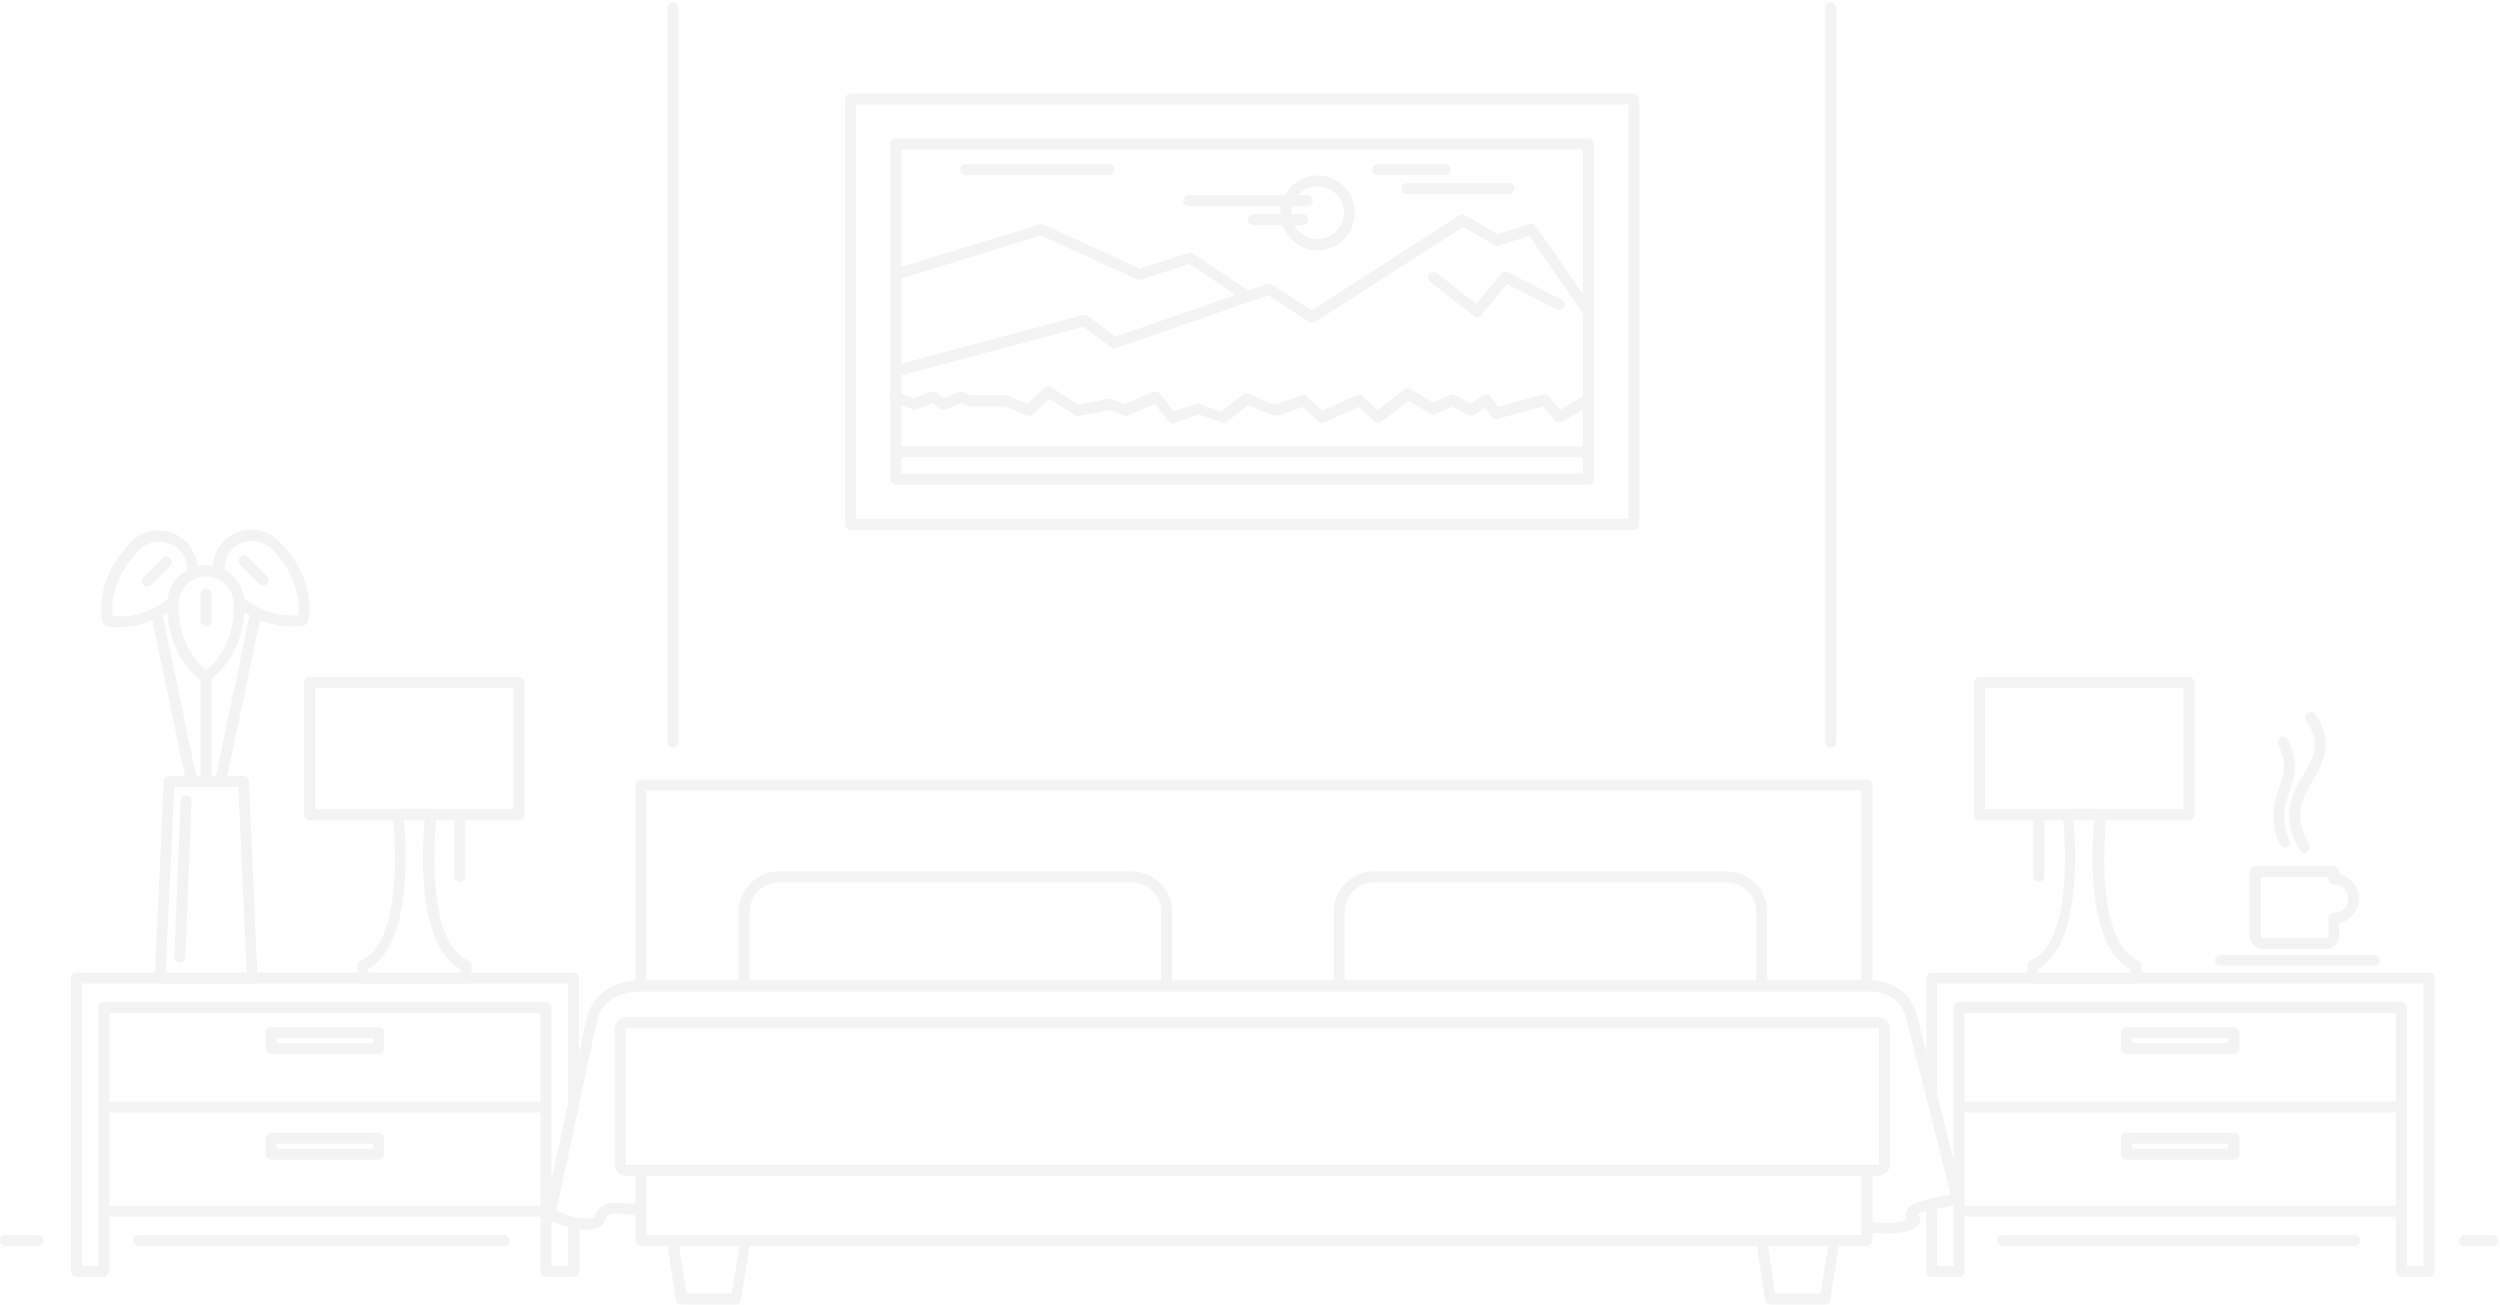
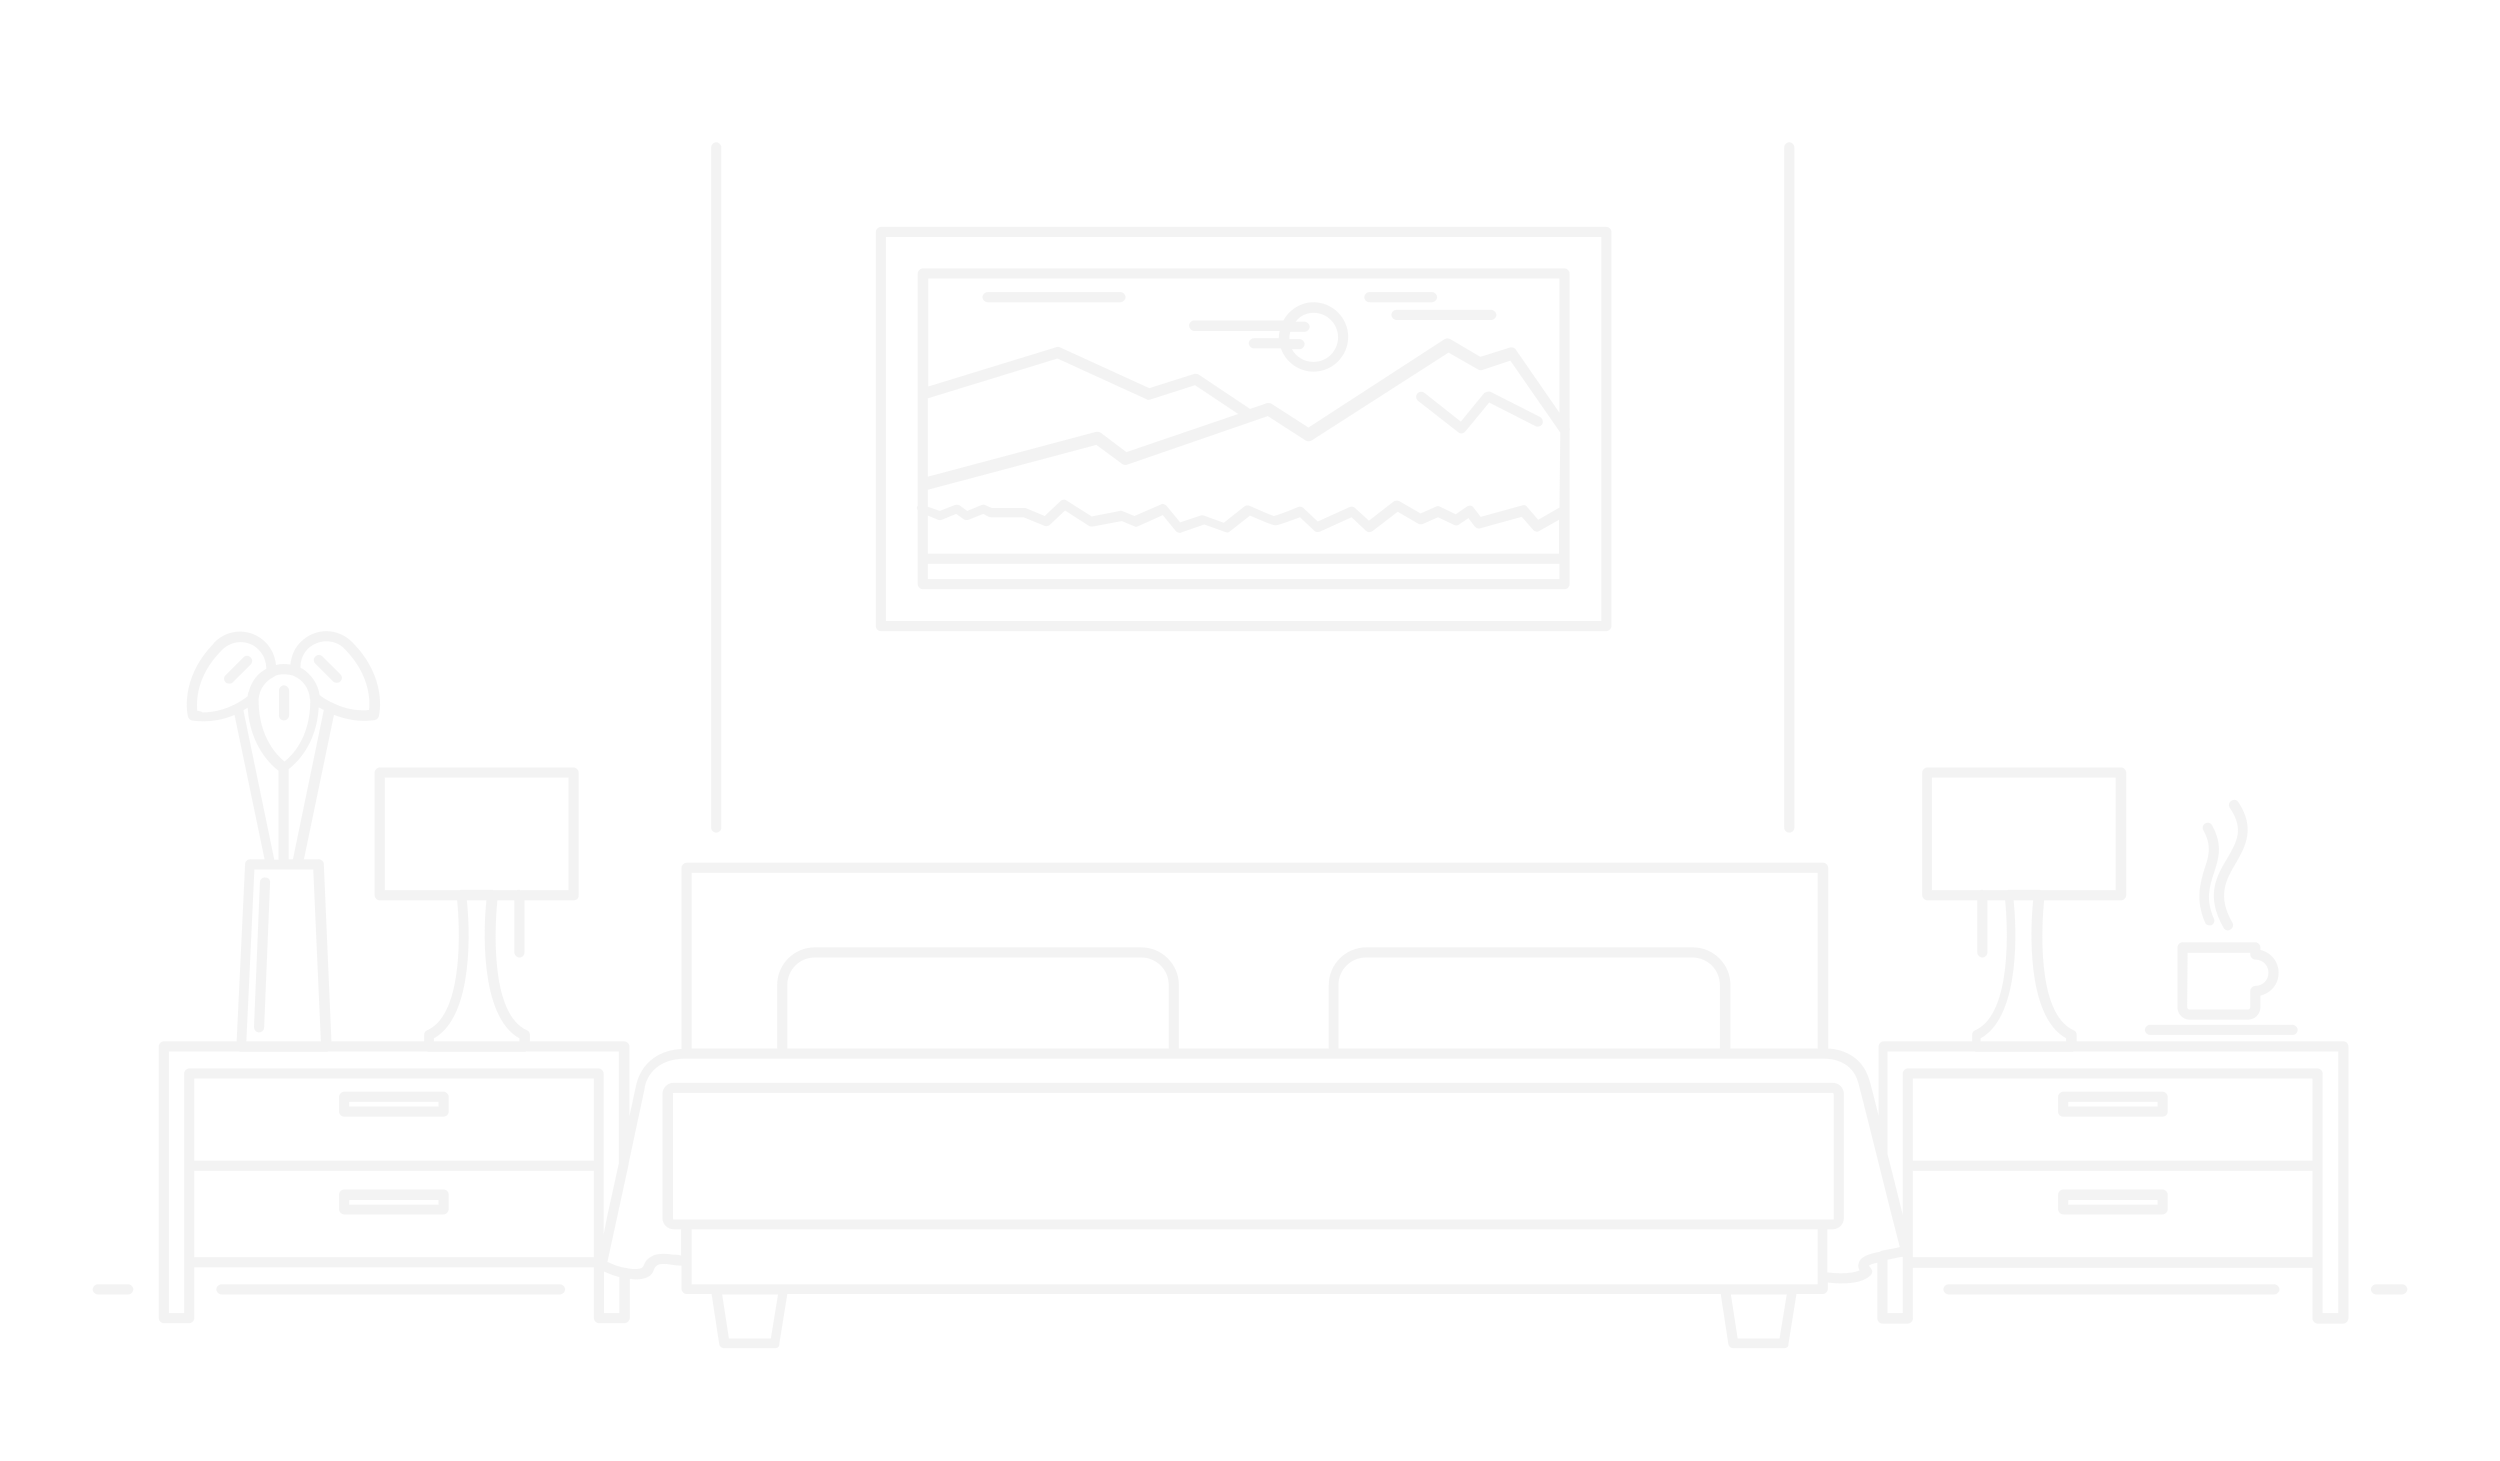
- <svg xmlns="http://www.w3.org/2000/svg" version="1.1" id="Layer_1" x="0px" y="0px" viewBox="0 0 684 357" style="enable-background:new 0 0 684 357;" xml:space="preserve">
+ <svg xmlns="http://www.w3.org/2000/svg" version="1.1" id="Layer_1" x="0px" y="0px" viewBox="0 0 590.6 345" style="enable-background:new 0 0 590.6 345;" xml:space="preserve">
  <style type="text/css">
	.st0{opacity:0.2;fill:#C4C4C4;enable-background:new    ;}
</style>
  <g>
-     <path class="st0" d="M664.6,266.1h-78.7v-1.9c0-0.6-0.4-1.2-0.9-1.4c-11.2-5-9.4-32-8.8-38.4h22.7c0.8,0,1.5-0.7,1.5-1.5v-36.2   c0-0.8-0.7-1.5-1.5-1.5h-57.3c-0.8,0-1.5,0.7-1.5,1.5v36.2c0,0.8,0.7,1.5,1.5,1.5h14.7v15.4c0,0.8,0.7,1.5,1.5,1.5s1.5-0.6,1.5-1.5   v-15.4h5.2c0.6,6.4,2.4,33.4-8.9,38.4c-0.6,0.3-0.9,0.8-0.9,1.4v1.9h-26.1c-0.8,0-1.5,0.7-1.5,1.5v20.5c-1.4-5.4-2.3-9.2-2.7-10.6   c-2.2-7.8-9.1-9.1-12.1-9.3v-53.4c0-0.8-0.7-1.5-1.5-1.5H175.3c-0.8,0-1.5,0.7-1.5,1.5v53.5c-11.6,0.8-13.3,10-13.5,11.1l-1.9,8.8   v-20.6c0-0.8-0.7-1.5-1.5-1.5H129v-1.9c0-0.6-0.4-1.2-0.9-1.4c-11.2-5-9.4-32-8.8-38.4h5v15.4c0,0.8,0.7,1.5,1.5,1.5   c0.9,0,1.5-0.6,1.5-1.5v-15.4h14.8c0.8,0,1.5-0.7,1.4-1.5v-36.2c0-0.8-0.7-1.5-1.5-1.5H84.7c-0.8,0-1.5,0.7-1.5,1.5v36.2   c0,0.8,0.7,1.5,1.5,1.5h22.9c0.6,6.4,2.4,33.4-8.9,38.4c-0.6,0.3-0.9,0.8-0.9,1.4v1.9H70.4l-2.3-52.4c0-0.8-0.7-1.4-1.5-1.4h-4.4   l8.9-42.6c3.4,1.3,6.4,1.7,8.7,1.7c2.1,0,3.4-0.3,3.4-0.3c0.5-0.1,1-0.6,1.1-1.1c0.1-0.5,2.6-11.1-7.6-21.6   c-0.2-0.2-0.3-0.3-0.4-0.4c-2-2-4.7-3.1-7.5-3.1c-2.8,0-5.5,1.1-7.5,3.1c-1.9,1.8-2.9,4.2-3.1,6.8c-1.4-0.3-2.9-0.2-4.2,0.1   c-0.2-2.5-1.3-4.9-3.1-6.7c-2-2-4.7-3.1-7.5-3.1c-2.8,0-5.5,1.1-7.5,3.1c-0.1,0.2-0.2,0.3-0.3,0.4c-10.2,10.5-7.7,21.2-7.6,21.6   c0.1,0.5,0.6,1,1.1,1.1c0.2,0,1.4,0.3,3.5,0.3c2.4,0,5.6-0.4,9.1-1.9l8.9,42.6h-4.3c-0.8,0-1.5,0.6-1.5,1.4l-2.4,52.4H20.9   c-0.8,0-1.5,0.7-1.5,1.5v80.3c0,0.8,0.7,1.5,1.5,1.5h7.5c0.8,0,1.5-0.7,1.5-1.5v-15h118v15c0,0.8,0.7,1.5,1.5,1.5h7.5   c0.8,0,1.5-0.6,1.6-1.5v-11.6c1.4,0.2,2.6,0.2,3.8,0c2.4-0.5,3-1.6,3.4-2.7c0.2-0.5,0.3-0.8,1-1.2c0.1,0,0.1-0.1,0.2-0.1   c0.1-0.1,0.6-0.3,1.9-0.3c1,0,1.9,0.2,2.1,0.2h0.1c0.9,0.1,1.8,0.2,2.8,0.3v6.9c0,0.8,0.7,1.5,1.5,1.5h7.4l2.2,14.7   c0.1,0.8,0.8,1.3,1.5,1.3h15c0.8,0,1.4-0.5,1.3-1.3l2.4-14.7h275.6l2.2,14.7c0.1,0.8,0.8,1.3,1.5,1.3h15c0.7,0,1.4-0.5,1.3-1.3   l2.4-14.7h7.7c0.9,0,1.5-0.7,1.5-1.5v-2.1c1.2,0.1,2.6,0.2,3.9,0.2c4.2,0,7-0.7,8.8-2.4c0.3-0.3,0.5-0.7,0.5-1.1   c0-0.4-0.2-0.8-0.5-1.1c-0.3-0.3-0.4-0.5-0.5-0.6c0.2-0.2,0.9-0.5,2.5-0.9v16.5c0,0.8,0.7,1.5,1.5,1.5h7.5c0.8,0,1.5-0.7,1.5-1.5   v-15h118v15c0,0.8,0.7,1.5,1.5,1.5h7.5c0.8,0,1.5-0.6,1.6-1.5v-80.3C666.1,266.8,665.4,266.1,664.6,266.1z M543.1,188.2h54.3v33.2   h-22.1c-0.2-0.1-0.3-0.1-0.5-0.1h-9c-0.2,0-0.3,0-0.5,0.1h-7c-0.2-0.1-0.3-0.1-0.5-0.1s-0.3,0-0.5,0.1h-14.2V188.2z M86.2,188.2   h54.3v33.2h-14.2c-0.2-0.1-0.3-0.1-0.5-0.1s-0.3,0-0.5,0.1h-6.9c-0.2-0.1-0.3-0.1-0.5-0.1h-9c-0.2,0-0.3,0-0.5,0.1H86.2V188.2z    M557.5,265.2c12.1-6.8,10.5-33.7,9.8-40.8h5.7c-0.7,7.2-2.3,34.1,9.8,40.8v0.9h-25.3V265.2z M655.5,301.4h-118v-24.2h118V301.4z    M509.3,216.3v51.9h-25.8v-18.7c0-6.1-5-11.1-11.1-11.1H376c-6.1,0-11.1,5-11.1,11.1v18.7h-44.2v-18.7c0-6.1-5-11.1-11.1-11.1   h-96.4c-6.1,0-11.1,5-11.1,11.1v18.7h-25.3v-51.9H509.3z M317.7,268.2H205.1v-18.7c0-4.5,3.6-8.1,8.1-8.1h96.4   c4.5,0,8.1,3.6,8.1,8.1V268.2z M480.5,268.2H367.9v-18.7c0-4.5,3.6-8.1,8.1-8.1h96.4c4.5,0,8.1,3.6,8.1,8.1V268.2z M100.7,265.2   c12.1-6.8,10.5-33.7,9.8-40.8h5.7c-0.7,7.2-2.3,34.1,9.8,40.8v0.9h-25.3V265.2z M59.1,212.3h-1.2v-26.6c2.3-1.7,8.2-7.3,8.9-18.2   c0.5,0.3,1,0.6,1.5,0.8L59.1,212.3z M68.9,148c2,0,4,0.8,5.4,2.2c0.1,0.1,0.2,0.2,0.3,0.3c7.4,7.6,7.3,15.2,7,17.8   c-0.5,0.1-1.1,0.1-1.8,0.1c-2.3,0-5.4-0.4-8.9-2.1c-0.2-0.1-0.4-0.2-0.6-0.3c0,0,0,0,0,0c-1.1-0.6-2.2-1.3-3.4-2.1   c-0.4-2.8-1.9-5.3-4-7c0,0-0.1-0.1-0.1-0.1c-0.2-0.2-0.5-0.4-0.7-0.5c-0.2-0.2-0.5-0.3-0.7-0.4c-0.1-2.1,0.7-4.2,2.2-5.7   C64.9,148.8,66.9,148,68.9,148z M56.4,157.7c0.9,0,1.7,0.1,2.6,0.4c0.1,0,0.1,0.1,0.2,0.1c2.7,1.1,4.5,3.7,4.7,6.6   c0,0.1,0,0.3,0.1,0.4c0,0,0,0.1,0,0.1c0,0.2,0,0.3,0,0.5c-0.1,10.7-5.5,16-7.6,17.6c-2-1.6-7.5-7-7.6-17.6c0-0.1,0-0.3,0-0.4   c0-0.2,0-0.4,0-0.5c0.2-2.8,1.9-5.3,4.5-6.5C54.2,157.9,55.3,157.7,56.4,157.7z M30.8,168.5c-0.3-2.6-0.4-10.1,7.1-17.8   c0.1-0.1,0.2-0.2,0.3-0.3c1.4-1.4,3.4-2.2,5.4-2.2s4,0.8,5.4,2.2c1.5,1.5,2.3,3.5,2.2,5.6c-2.6,1.4-4.4,3.7-5.1,6.6   c0,0.1,0,0.1-0.1,0.2c-0.1,0.4-0.2,0.8-0.2,1.2c-5.1,3.9-10,4.7-13.2,4.7C31.9,168.6,31.3,168.6,30.8,168.5z M44.5,168.3   c0.4-0.3,0.9-0.5,1.3-0.8c0.7,11.4,7,17,9.1,18.6v26.3h-1.2L44.5,168.3z M47.7,215.3h4.7h0.3H60h0.3h4.9l2.3,50.8H45.3L47.7,215.3z    M26.9,346.4h-4.5v-77.3h20.8c0.2,0.1,0.3,0.1,0.5,0.1H69c0.2,0,0.4,0,0.5-0.1h29.3c0.2,0.1,0.3,0.1,0.5,0.1h28.2   c0.2,0,0.3,0,0.5-0.1h27.4v33l-3.2,14.8l-1.3,6.2v-20.2v-27.2c0-0.8-0.7-1.5-1.5-1.5h-121c-0.8,0-1.5,0.7-1.5,1.5v27.2v28.5V346.4z    M147.9,301.4h-118v-24.2h118V301.4z M29.9,329.9v-25.5h118v25.5H29.9z M155.4,346.4h-4.5v-12.3c1.6,0.7,3.1,1.2,4.5,1.6V346.4z    M171.5,281.3h342.3c0.1,0,0.2,0,0.2,0.1s0.1,0.1,0.1,0.2v36.8c0,0.2-0.1,0.3-0.3,0.3h-3H175.3h-3.8c-0.2,0-0.3-0.1-0.3-0.3v-36.8   C171.2,281.4,171.3,281.3,171.5,281.3z M200.2,353.9h-12.4l-2-13h16.5L200.2,353.9z M498.1,353.9h-12.4l-2-13h16.5L498.1,353.9z    M501.9,337.9h-20h-278h-20h-7.1v-6.7v-9.5h332.5v16.2H501.9z M521.5,331.6c-0.2,0.7-0.1,1.4,0.3,2.1c-1.3,0.6-3.2,0.9-5.6,0.9   c-1.3,0-2.7-0.1-3.9-0.2v-12.7h1.6c1.8,0,3.3-1.5,3.2-3.3v0v-36.8v0c0-1.8-1.5-3.3-3.3-3.3H171.5c-1.8,0-3.3,1.5-3.3,3.3v0v36.8v0   c0,1.8,1.5,3.3,3.3,3.3h2.3v7.8c-0.9-0.2-1.7-0.2-2.5-0.3c-0.5-0.1-1.5-0.2-2.6-0.2c-1.7,0-2.9,0.3-3.7,0.9c-1.6,0.9-1.9,2-2.2,2.7   c-0.2,0.4-0.2,0.5-1.1,0.7c-1.1,0.2-2.7,0.1-4.3-0.3c0,0-0.1,0-0.1,0c-1.6-0.3-3.3-0.9-5.1-1.7l6.2-28.8c0-0.1,0-0.2,0-0.3v0   l4.8-22.2v-0.1c0-0.3,1.1-8.6,12.1-8.6h28.3h115.6h47.2H482h28.8h0.1c0.1,0,0.3,0,0.6,0c2.4,0,8.3,0.7,10,7.1   c0.6,2.3,2.6,10.2,5.5,21.7c2.3,9.2,4.9,19.4,6.7,26.7c-0.8,0.2-1.5,0.4-2.3,0.5c-1.1,0.2-2.2,0.4-3.2,0.6c-0.1,0-0.2,0.1-0.3,0.2   C524.3,328.8,522,329.7,521.5,331.6z M534.5,346.4H530v-15.7c0.6-0.1,1.2-0.2,1.9-0.4c0.9-0.2,1.8-0.4,2.6-0.5v1.6V346.4z    M537.5,329.9v-25.5h118v25.5H537.5z M663,346.4h-4.5v-15v-28.5v-27.3c0-0.8-0.7-1.5-1.5-1.5H536c-0.8,0-1.5,0.7-1.5,1.5v27.3v14.5   c-0.6-2.5-1.3-5-1.9-7.6c-0.9-3.5-1.7-7-2.6-10.4v-30.3h25.7c0.2,0.1,0.3,0.1,0.5,0.1h28.2c0.2,0,0.3,0,0.5-0.1H663V346.4z" />
-     <path class="st0" d="M581.8,288.4h29.4c0.8,0,1.5-0.6,1.5-1.5v-4.4c0-0.8-0.7-1.5-1.5-1.5h-29.4c-0.8,0-1.5,0.7-1.5,1.5v4.4   C580.3,287.7,581,288.4,581.8,288.4z M583.3,284h26.4v1.4h-26.4V284z" />
-     <path class="st0" d="M611.2,309.9h-29.4c-0.8,0-1.5,0.7-1.5,1.5v4.4c0,0.8,0.7,1.5,1.5,1.5h29.4c0.8,0,1.5-0.7,1.5-1.5v-4.4   C612.7,310.6,612,309.9,611.2,309.9z M609.7,314.3h-26.4v-1.4h26.4V314.3z" />
-     <path class="st0" d="M619.2,259.7h17.1c2.1,0,3.7-1.6,3.7-3.7v-3.4c3.1-0.7,5.4-3.4,5.4-6.7c0-3.3-2.3-6-5.4-6.7v-0.7   c0-0.8-0.7-1.5-1.5-1.5H617c-0.8,0-1.5,0.7-1.5,1.5V256C615.5,258,617.2,259.7,619.2,259.7z M618.6,240h18.5v0.5   c0,0.8,0.7,1.5,1.5,1.5c2.2,0,3.9,1.8,3.9,3.9c0,2.2-1.8,3.9-3.9,3.9c-0.8,0-1.5,0.7-1.5,1.5v4.7c0,0.4-0.3,0.7-0.7,0.7h-17.1   c-0.4,0-0.7-0.3-0.7-0.7V240z" />
-     <path class="st0" d="M607.5,264.2h42.1c0.9,0,1.5-0.7,1.5-1.5s-0.7-1.5-1.5-1.5h-42.1c-0.8,0-1.5,0.7-1.5,1.5   S606.7,264.2,607.5,264.2z" />
-     <path class="st0" d="M629.2,232.6c0.3,0.5,0.8,0.8,1.3,0.8c0.2,0,0.5-0.1,0.7-0.3c0.8-0.4,1-1.3,0.6-2c-4.6-8-1.9-12.7,1-17.6   c2.8-4.8,5.9-10.2,0.7-18c-0.5-0.7-1.4-0.9-2.1-0.4s-0.9,1.4-0.4,2.1c4.2,6.3,2,10-0.8,14.8C627.2,217.2,623.7,223,629.2,232.6z" />
-     <path class="st0" d="M623.7,231c0.3,0.6,0.8,0.9,1.4,0.9c0.2,0,0.4,0,0.5,0c0.8-0.4,1.1-1.2,0.8-2c-2.5-5.8-1.3-9.5,0-13.4   c1.4-4.1,2.7-8.2-0.5-14.1c-0.4-0.7-1.3-1-2-0.6c-0.7,0.4-1,1.3-0.6,2c2.6,4.7,1.6,7.8,0.3,11.7C622.3,219.5,620.8,224.2,623.7,231   z" />
-     <path class="st0" d="M74.2,288.4h29.4c0.8,0,1.5-0.6,1.5-1.5v-4.4c0-0.8-0.7-1.5-1.5-1.5H74.2c-0.8,0-1.5,0.7-1.5,1.5v4.4   C72.7,287.7,73.4,288.4,74.2,288.4z M75.7,284h26.4v1.4H75.7V284z" />
-     <path class="st0" d="M103.6,309.9H74.2c-0.8,0-1.5,0.7-1.5,1.5v4.4c0,0.8,0.7,1.5,1.5,1.5h29.4c0.8,0,1.5-0.7,1.5-1.5v-4.4   C105.1,310.6,104.4,309.9,103.6,309.9z M102.1,314.3H75.7v-1.4h26.4V314.3z" />
-     <path class="st0" d="M56.4,171.4c0.8,0,1.5-0.7,1.5-1.5v-7.4c0-0.8-0.7-1.5-1.5-1.5c-0.8,0-1.5,0.7-1.5,1.5v7.4   C54.9,170.7,55.6,171.4,56.4,171.4z" />
-     <path class="st0" d="M71,159.8c0.3,0.3,0.7,0.4,1.1,0.4c0.4,0,0.8-0.1,1-0.4c0.6-0.6,0.6-1.5,0-2.1l-5.3-5.3   c-0.6-0.6-1.5-0.6-2.1,0c-0.6,0.6-0.6,1.5,0,2.1L71,159.8z" />
-     <path class="st0" d="M46.6,154.8c0.6-0.6,0.6-1.5,0-2.1c-0.6-0.6-1.5-0.6-2.1,0l-5.3,5.3c-0.6,0.6-0.6,1.5,0,2.1   c0.3,0.3,0.7,0.4,1.1,0.4c0.4,0,0.8-0.1,1-0.4L46.6,154.8z" />
-     <path class="st0" d="M51,217.7c-0.9-0.1-1.6,0.6-1.6,1.4l-1.7,42.7c0,0.9,0.6,1.6,1.5,1.6c0.8,0,1.5-0.6,1.5-1.4l1.7-42.7   C52.5,218.4,51.8,217.7,51,217.7z" />
-     <path class="st0" d="M232.7,145H447c0.8,0,1.5-0.7,1.5-1.5V27.1c0-0.8-0.7-1.5-1.5-1.5H232.7c-0.8,0-1.5,0.7-1.5,1.5v116.4   C231.2,144.3,231.9,145,232.7,145z M234.2,28.6h211.3V142H234.2V28.6z" />
-     <path class="st0" d="M436.1,84.9V39.4c0-0.8-0.7-1.5-1.5-1.5H245.1c-0.8,0-1.5,0.7-1.5,1.5v68.5c0,0.1-0.1,0.1-0.1,0.2   c-0.2,0.4-0.1,0.8,0.1,1.2v21.8c0,0.8,0.7,1.5,1.5,1.5h189.5c0.9,0,1.5-0.7,1.5-1.5V85.8C436.2,85.5,436.2,85.2,436.1,84.9z    M433.1,108.5l-6.2,3.6l-3.2-3.7c-0.3-0.5-0.9-0.7-1.5-0.5l-12.3,3.4l-2.1-2.8c-0.4-0.6-1.3-0.7-2-0.3l-3.3,2.2l-4.6-2.3   c-0.4-0.2-0.9-0.2-1.3,0l-4.5,2l-6.2-3.6c-0.6-0.3-1.2-0.3-1.7,0.1l-7.3,5.6l-4.1-3.8c-0.4-0.4-1-0.5-1.6-0.3l-9.4,4.3l-4.3-4   c-0.4-0.4-1.1-0.5-1.6-0.3c-2.9,1.2-6.4,2.5-7.1,2.6c-0.9-0.2-4.3-1.7-7.1-3c-0.5-0.2-1.2-0.1-1.6,0.2l-6,4.7l-5.9-2.1   c-0.3-0.1-0.7-0.1-1,0l-6,2l-4-4.9c-0.5-0.5-1.2-0.7-1.8-0.4l-7.7,3.4l-3.4-1.4c-0.3-0.1-0.6-0.2-0.9-0.1l-8.4,1.6l-7.5-4.8   c-0.5-0.4-1.3-0.3-1.8,0.2l-4.6,4.4l-5.4-2.3c-0.2-0.1-0.4-0.1-0.6-0.1h-9.6l-1.7-0.8c-0.4-0.2-0.8-0.3-1.2-0.1l-4.3,1.7l-2.3-1.6   c-0.4-0.2-0.9-0.3-1.4-0.1l-4.5,1.8l-3.5-1.3v-5l49.8-13.3L304,95c0.4,0.3,0.9,0.4,1.4,0.2L347,80.8l11.2,7.3   c0.5,0.3,1.1,0.3,1.6,0l40.5-26l8.7,5c0.4,0.2,0.8,0.2,1.2,0.1l8.2-2.7l14.7,21.3V108.5z M305.2,92.1l-7.6-5.7   c-0.4-0.2-0.9-0.3-1.3-0.2l-49.7,13.3V76.2l38.2-11.8l26.2,12c0.4,0.2,0.7,0.2,1.1,0.1l13.3-4.3l12.7,8.5L305.2,92.1z M246.6,110.8   l3,1.2c0.4,0.1,0.7,0.1,1.1,0l4.3-1.7l2.3,1.6c0.4,0.2,0.9,0.3,1.4,0.1l4.4-1.7l1.4,0.7c0.2,0.1,0.5,0.2,0.7,0.2h9.7l6.1,2.5   c0.5,0.2,1.2,0.1,1.6-0.3l4.5-4.3l7,4.5c0.3,0.2,0.7,0.3,1.1,0.2l8.6-1.6l3.6,1.5c0.4,0.2,0.8,0.2,1.2,0l7.3-3.2l3.9,4.8   c0.3,0.3,0.8,0.5,1.2,0.5c0.2,0,0.3-0.1,0.6-0.2l6.5-2.2l6.2,2.2c0.5,0.2,1,0.1,1.4-0.2l5.9-4.6c4.2,1.9,6.7,2.9,7.5,2.9   c0.9,0,4.3-1.2,7.3-2.4l4.3,4c0.4,0.4,1,0.5,1.6,0.3l9.4-4.3l4.3,4c0.5,0.5,1.3,0.5,1.9,0.1l7.5-5.7l6,3.5c0.4,0.3,1,0.3,1.4,0.1   l4.5-2l4.7,2.3c0.5,0.2,1.1,0.2,1.5-0.1l2.8-1.9l1.9,2.5c0.4,0.4,1,0.7,1.6,0.5l12.3-3.4l3.4,3.9c0.5,0.5,1.3,0.7,1.9,0.3l5.7-3.3   v10H246.6V110.8z M433.1,40.9v39.6l-12.9-18.6c-0.4-0.6-1.1-0.8-1.7-0.6l-8.7,2.8l-8.9-5.2c-0.5-0.3-1.1-0.3-1.6,0l-40.4,26   l-10.9-7c-0.4-0.3-0.9-0.3-1.3-0.2l-5.1,1.8l-15.1-10.1c-0.4-0.3-0.9-0.3-1.3-0.2l-13.4,4.3l-26.2-12c-0.4-0.2-0.7-0.2-1.1-0.1   L246.6,73V40.9H433.1z M246.6,129.6v-4.5h186.5v4.5H246.6z" />
-     <path class="st0" d="M410.7,74.9l-6.8,8.3l-10.8-8.5c-0.6-0.5-1.6-0.4-2.1,0.3c-0.5,0.6-0.4,1.6,0.3,2.1l12,9.4   c0.3,0.2,0.6,0.3,0.9,0.3c0.4,0,0.8-0.2,1.1-0.6l7-8.5l13.7,7c0.7,0.3,1.6,0,2-0.7c0.3-0.7,0-1.6-0.7-2l-14.8-7.5   C411.9,74.2,411.1,74.4,410.7,74.9z" />
-     <path class="st0" d="M325.2,56.4h25.3c-0.1,0.6-0.2,1.3-0.2,1.9c0,0.1,0,0.2,0,0.3h-7.4c-0.8,0-1.5,0.7-1.5,1.5   c0,0.8,0.7,1.5,1.5,1.5h8c1.4,4,5.2,6.9,9.6,6.9c5.7,0,10.2-4.7,10.2-10.3c0-5.6-4.6-10.2-10.2-10.2c-3.8,0-7.2,2.2-8.9,5.4h-26.4   c-0.8,0-1.5,0.7-1.5,1.5C323.7,55.7,324.4,56.4,325.2,56.4z M360.5,51c4,0,7.2,3.2,7.2,7.2s-3.2,7.2-7.2,7.2   c-2.8,0-5.1-1.5-6.4-3.8h2.3c0.8,0,1.5-0.7,1.5-1.5c0-0.8-0.7-1.5-1.5-1.5h-3.1c0-0.1,0-0.3,0-0.4c0-0.6,0.1-1.2,0.2-1.8h4.2   c0.8,0,1.5-0.7,1.5-1.5c0-0.8-0.7-1.5-1.5-1.5h-2.6C356.4,51.9,358.4,51,360.5,51z" />
-     <path class="st0" d="M383.4,51.6c0,0.8,0.7,1.5,1.5,1.5h28c0.8,0,1.5-0.7,1.5-1.5c0-0.8-0.7-1.5-1.5-1.5h-28   C384.1,50.1,383.4,50.8,383.4,51.6z" />
-     <path class="st0" d="M376.9,47.9h18.5c0.8,0,1.5-0.7,1.5-1.5c0-0.8-0.7-1.5-1.5-1.5h-18.5c-0.8,0-1.5,0.7-1.5,1.5   C375.4,47.2,376.1,47.9,376.9,47.9z" />
-     <path class="st0" d="M264.2,47.9h39.2c0.8,0,1.5-0.7,1.5-1.5c0-0.8-0.7-1.5-1.5-1.5h-39.2c-0.8,0-1.5,0.7-1.5,1.5   C262.7,47.2,263.4,47.9,264.2,47.9z" />
-     <path class="st0" d="M184.1,204.5c0.8,0,1.5-0.6,1.5-1.4V2.1c0-0.8-0.7-1.5-1.5-1.5c-0.8,0-1.5,0.7-1.5,1.5V203   C182.6,203.8,183.3,204.5,184.1,204.5z" />
-     <path class="st0" d="M500.9,204.5c0.8,0,1.5-0.6,1.5-1.4V2.1c0-0.8-0.7-1.5-1.5-1.5s-1.5,0.7-1.5,1.5V203   C499.4,203.8,500.1,204.5,500.9,204.5z" />
-     <path class="st0" d="M10.4,337.9h-9c-0.8,0-1.5,0.7-1.5,1.5s0.7,1.5,1.5,1.5h9c0.8,0,1.5-0.7,1.5-1.5   C11.9,338.6,11.2,337.9,10.4,337.9z" />
-     <path class="st0" d="M137.9,337.9h-100c-0.8,0-1.5,0.7-1.5,1.5s0.7,1.5,1.5,1.5h100c0.8,0,1.5-0.7,1.5-1.5   C139.4,338.6,138.7,337.9,137.9,337.9z" />
-     <path class="st0" d="M644.2,337.9h-96.3c-0.8,0-1.5,0.7-1.5,1.5s0.7,1.5,1.5,1.5h96.3c0.8,0,1.5-0.7,1.5-1.5   C645.7,338.6,645,337.9,644.2,337.9z" />
-     <path class="st0" d="M682,337.9h-7.8c-0.8,0-1.5,0.7-1.5,1.5s0.7,1.5,1.5,1.5h7.8c0.8,0,1.5-0.7,1.5-1.5S682.8,337.9,682,337.9z" />
+     <path class="st0" d="M553.6,246h-63v-1.5c0-0.5-0.3-1-0.7-1.1c-9-4-7.5-25.6-7-30.7h18.2c0.6,0,1.2-0.6,1.2-1.2v-29   c0-0.6-0.6-1.2-1.2-1.2h-45.8c-0.6,0-1.2,0.6-1.2,1.2v29c0,0.6,0.6,1.2,1.2,1.2h11.8V225c0,0.6,0.6,1.2,1.2,1.2s1.2-0.5,1.2-1.2   v-12.3h4.2c0.5,5.1,1.9,26.7-7.1,30.7c-0.5,0.2-0.7,0.6-0.7,1.1v1.5H445c-0.6,0-1.2,0.6-1.2,1.2v16.4c-1.1-4.3-1.8-7.4-2.2-8.5   c-1.8-6.2-7.3-7.3-9.7-7.4V205c0-0.6-0.6-1.2-1.2-1.2H162.2c-0.6,0-1.2,0.6-1.2,1.2v42.8c-9.3,0.6-10.6,8-10.8,8.9l-1.5,7v-16.5   c0-0.6-0.6-1.2-1.2-1.2h-22.3v-1.5c0-0.5-0.3-1-0.7-1.1c-9-4-7.5-25.6-7-30.7h4V225c0,0.6,0.6,1.2,1.2,1.2c0.7,0,1.2-0.5,1.2-1.2   v-12.3h11.7c0.6,0,1.2-0.6,1.1-1.2v-29c0-0.6-0.6-1.2-1.2-1.2H89.7c-0.6,0-1.2,0.6-1.2,1.2v29c0,0.6,0.6,1.2,1.2,1.2H108   c0.5,5.1,1.9,26.7-7.1,30.7c-0.5,0.2-0.7,0.6-0.7,1.1v1.5H78.3l-1.8-41.9c0-0.6-0.6-1.1-1.2-1.1h-3.5l7.1-34.1c2.7,1,5.1,1.4,7,1.4   c1.7,0,2.7-0.2,2.7-0.2c0.4-0.1,0.8-0.5,0.9-0.9s2.1-8.9-6.1-17.3c-0.2-0.2-0.2-0.2-0.3-0.3c-1.6-1.6-3.8-2.5-6-2.5s-4.4,0.9-6,2.5   c-1.5,1.4-2.3,3.4-2.5,5.4c-1.1-0.2-2.3-0.2-3.4,0.1c-0.2-2-1-3.9-2.5-5.4c-1.6-1.6-3.8-2.5-6-2.5s-4.4,0.9-6,2.5   c-0.1,0.2-0.2,0.2-0.2,0.3c-8.2,8.4-6.2,17-6.1,17.3c0.1,0.4,0.5,0.8,0.9,0.9c0.2,0,1.1,0.2,2.8,0.2c1.9,0,4.5-0.3,7.3-1.5   l7.1,34.1h-3.4c-0.6,0-1.2,0.5-1.2,1.1l-2,41.9H38.7c-0.6,0-1.2,0.6-1.2,1.2v64.2c0,0.6,0.6,1.2,1.2,1.2h6c0.6,0,1.2-0.6,1.2-1.2   v-12h94.4v12c0,0.6,0.6,1.2,1.2,1.2h6c0.6,0,1.2-0.5,1.3-1.2v-9.3c1.1,0.2,2.1,0.2,3,0c1.9-0.4,2.4-1.3,2.7-2.2   c0.2-0.4,0.2-0.6,0.8-1c0.1,0,0.1-0.1,0.2-0.1c0.1-0.1,0.5-0.2,1.5-0.2c0.8,0,1.5,0.2,1.7,0.2h0.1c0.7,0.1,1.4,0.2,2.2,0.2v5.5   c0,0.6,0.6,1.2,1.2,1.2h5.9l1.8,11.8c0.1,0.6,0.6,1,1.2,1h12c0.6,0,1.1-0.4,1-1l1.9-11.8h220.5l1.8,11.8c0.1,0.6,0.6,1,1.2,1h12   c0.6,0,1.1-0.4,1-1l1.9-11.8h6.2c0.7,0,1.2-0.6,1.2-1.2V303c1,0.1,2.1,0.2,3.1,0.2c3.4,0,5.6-0.6,7-1.9c0.2-0.2,0.4-0.6,0.4-0.9   s-0.2-0.6-0.4-0.9c-0.2-0.2-0.3-0.4-0.4-0.5c0.2-0.2,0.7-0.4,2-0.7v13.2c0,0.6,0.6,1.2,1.2,1.2h6c0.6,0,1.2-0.6,1.2-1.2v-12h94.4   v12c0,0.6,0.6,1.2,1.2,1.2h6c0.6,0,1.2-0.5,1.3-1.2v-64.2C554.8,246.6,554.3,246,553.6,246z M456.4,183.7h43.4v26.6h-17.7   c-0.2-0.1-0.2-0.1-0.4-0.1h-7.1c-0.2,0-0.2,0-0.4,0.1h-5.6c-0.2-0.1-0.2-0.1-0.4-0.1s-0.2,0-0.4,0.1h-11.4V183.7L456.4,183.7z    M90.9,183.7h43.4v26.6h-11.4c-0.2-0.1-0.2-0.1-0.4-0.1c-0.2,0-0.2,0-0.4,0.1h-5.5c-0.2-0.1-0.2-0.1-0.4-0.1H109   c-0.2,0-0.2,0-0.4,0.1H90.9V183.7z M467.9,245.3c9.7-5.4,8.4-27,7.8-32.6h4.6c-0.6,5.8-1.8,27.3,7.8,32.6v0.7h-20.2L467.9,245.3   L467.9,245.3z M546.3,274.2h-94.4v-19.4h94.4V274.2z M429.4,206.2v41.5h-20.6v-15c0-4.9-4-8.9-8.9-8.9h-77.1c-4.9,0-8.9,4-8.9,8.9   v15h-35.4v-15c0-4.9-4-8.9-8.9-8.9h-77.1c-4.9,0-8.9,4-8.9,8.9v15h-20.2v-41.5H429.4L429.4,206.2z M276.1,247.7H186v-15   c0-3.6,2.9-6.5,6.5-6.5h77.1c3.6,0,6.5,2.9,6.5,6.5V247.7z M406.3,247.7h-90.1v-15c0-3.6,2.9-6.5,6.5-6.5h77.1   c3.6,0,6.5,2.9,6.5,6.5V247.7z M102.5,245.3c9.7-5.4,8.4-27,7.8-32.6h4.6c-0.6,5.8-1.8,27.3,7.8,32.6v0.7h-20.2   C102.5,246,102.5,245.3,102.5,245.3z M69.2,203h-1v-21.3c1.8-1.4,6.6-5.8,7.1-14.6c0.4,0.2,0.8,0.5,1.2,0.6L69.2,203z M77.1,151.5   c1.6,0,3.2,0.6,4.3,1.8c0.1,0.1,0.2,0.2,0.2,0.2c5.9,6.1,5.8,12.2,5.6,14.2c-0.4,0.1-0.9,0.1-1.4,0.1c-1.8,0-4.3-0.3-7.1-1.7   c-0.2-0.1-0.3-0.2-0.5-0.2l0,0c-0.9-0.5-1.8-1-2.7-1.7c-0.3-2.2-1.5-4.2-3.2-5.6l-0.1-0.1c-0.2-0.2-0.4-0.3-0.6-0.4   c-0.2-0.2-0.4-0.2-0.6-0.3c-0.1-1.7,0.6-3.4,1.8-4.6C73.9,152.2,75.5,151.5,77.1,151.5z M67.1,159.3c0.7,0,1.4,0.1,2.1,0.3   c0.1,0,0.1,0.1,0.2,0.1c2.2,0.9,3.6,3,3.8,5.3c0,0.1,0,0.2,0.1,0.3v0.1c0,0.2,0,0.2,0,0.4c-0.1,8.6-4.4,12.8-6.1,14.1   c-1.6-1.3-6-5.6-6.1-14.1c0-0.1,0-0.2,0-0.3c0-0.2,0-0.3,0-0.4c0.2-2.2,1.5-4.2,3.6-5.2C65.3,159.4,66.2,159.3,67.1,159.3z    M46.6,167.9c-0.2-2.1-0.3-8.1,5.7-14.2c0.1-0.1,0.2-0.2,0.2-0.2c1.1-1.1,2.7-1.8,4.3-1.8s3.2,0.6,4.3,1.8c1.2,1.2,1.8,2.8,1.8,4.5   c-2.1,1.1-3.5,3-4.1,5.3c0,0.1,0,0.1-0.1,0.2c-0.1,0.3-0.2,0.6-0.2,1c-4.1,3.1-8,3.8-10.6,3.8C47.5,168,47,168,46.6,167.9z    M57.5,167.8c0.3-0.2,0.7-0.4,1-0.6c0.6,9.1,5.6,13.6,7.3,14.9v21h-1L57.5,167.8z M60.1,205.4h3.8h0.2h5.8h0.2H74l1.8,40.6H58.2   L60.1,205.4z M43.5,310.2h-3.6v-61.8h16.6c0.2,0.1,0.2,0.1,0.4,0.1h20.2c0.2,0,0.3,0,0.4-0.1h23.4c0.2,0.1,0.2,0.1,0.4,0.1h22.6   c0.2,0,0.2,0,0.4-0.1h21.9v26.4l-2.6,11.8l-1,5v-16.2v-21.8c0-0.6-0.6-1.2-1.2-1.2H44.7c-0.6,0-1.2,0.6-1.2,1.2v21.8v22.8   C43.5,298.2,43.5,310.2,43.5,310.2z M140.3,274.2H45.9v-19.4h94.4V274.2z M45.9,297v-20.4h94.4V297H45.9z M146.3,310.2h-3.6v-9.8   c1.3,0.6,2.5,1,3.6,1.3V310.2z M159.1,258.2h273.8c0.1,0,0.2,0,0.2,0.1s0.1,0.1,0.1,0.2v29.4c0,0.2-0.1,0.2-0.2,0.2h-2.4H162.2h-3   c-0.2,0-0.2-0.1-0.2-0.2v-29.4C158.9,258.2,159,258.2,159.1,258.2z M182.1,316.2h-9.9l-1.6-10.4h13.2L182.1,316.2z M420.4,316.2   h-9.9l-1.6-10.4h13.2L420.4,316.2z M423.5,303.4h-16H185.1h-16h-5.7V298v-7.6h266v13H423.5z M439.1,298.4c-0.2,0.6-0.1,1.1,0.2,1.7   c-1,0.5-2.6,0.7-4.5,0.7c-1,0-2.2-0.1-3.1-0.2v-10.2h1.3c1.4,0,2.6-1.2,2.6-2.6l0,0v-29.4l0,0c0-1.4-1.2-2.6-2.6-2.6H159.1   c-1.4,0-2.6,1.2-2.6,2.6l0,0v29.4l0,0c0,1.4,1.2,2.6,2.6,2.6h1.8v6.2c-0.7-0.2-1.4-0.2-2-0.2c-0.4-0.1-1.2-0.2-2.1-0.2   c-1.4,0-2.3,0.2-3,0.7c-1.3,0.7-1.5,1.6-1.8,2.2c-0.2,0.3-0.2,0.4-0.9,0.6c-0.9,0.2-2.2,0.1-3.4-0.2h-0.1c-1.3-0.2-2.6-0.7-4.1-1.4   l5-23c0-0.1,0-0.2,0-0.2l0,0l3.8-17.8V257c0-0.2,0.9-6.9,9.7-6.9h22.6h92.5h37.8h92.5h23h0.1c0.1,0,0.2,0,0.5,0   c1.9,0,6.6,0.6,8,5.7c0.5,1.8,2.1,8.2,4.4,17.4c1.8,7.4,3.9,15.5,5.4,21.4c-0.6,0.2-1.2,0.3-1.8,0.4c-0.9,0.2-1.8,0.3-2.6,0.5   c-0.1,0-0.2,0.1-0.2,0.2C441.4,296.2,439.5,296.9,439.1,298.4z M449.5,310.2h-3.6v-12.6c0.5-0.1,1-0.2,1.5-0.3   c0.7-0.2,1.4-0.3,2.1-0.4v1.3V310.2z M451.9,297v-20.4h94.4V297H451.9z M552.3,310.2h-3.6v-12v-22.8v-21.8c0-0.6-0.6-1.2-1.2-1.2   h-96.8c-0.6,0-1.2,0.6-1.2,1.2v21.8V287c-0.5-2-1-4-1.5-6.1c-0.7-2.8-1.4-5.6-2.1-8.3v-24.2h20.6c0.2,0.1,0.2,0.1,0.4,0.1h22.6   c0.2,0,0.2,0,0.4-0.1h62.5v61.8H552.3z" />
+     <path class="st0" d="M487.4,263.8h23.5c0.6,0,1.2-0.5,1.2-1.2v-3.5c0-0.6-0.6-1.2-1.2-1.2h-23.5c-0.6,0-1.2,0.6-1.2,1.2v3.5   C486.2,263.3,486.7,263.8,487.4,263.8z M488.6,260.3h21.1v1.1h-21.1V260.3z" />
+     <path class="st0" d="M510.9,281h-23.5c-0.6,0-1.2,0.6-1.2,1.2v3.5c0,0.6,0.6,1.2,1.2,1.2h23.5c0.6,0,1.2-0.6,1.2-1.2v-3.5   C512.1,281.6,511.5,281,510.9,281z M509.7,284.6h-21.1v-1.1h21.1V284.6z" />
+     <path class="st0" d="M517.3,240.9H531c1.7,0,3-1.3,3-3v-2.7c2.5-0.6,4.3-2.7,4.3-5.4c0-2.6-1.8-4.8-4.3-5.4v-0.6   c0-0.6-0.6-1.2-1.2-1.2h-17.2c-0.6,0-1.2,0.6-1.2,1.2v14C514.3,239.5,515.7,240.9,517.3,240.9z M516.8,225.1h14.8v0.4   c0,0.6,0.6,1.2,1.2,1.2c1.8,0,3.1,1.4,3.1,3.1c0,1.8-1.4,3.1-3.1,3.1c-0.6,0-1.2,0.6-1.2,1.2v3.8c0,0.3-0.2,0.6-0.6,0.6h-13.7   c-0.3,0-0.6-0.2-0.6-0.6L516.8,225.1L516.8,225.1z" />
+     <path class="st0" d="M507.9,244.5h33.7c0.7,0,1.2-0.6,1.2-1.2c0-0.6-0.6-1.2-1.2-1.2h-33.7c-0.6,0-1.2,0.6-1.2,1.2   C506.7,243.9,507.3,244.5,507.9,244.5z" />
+     <path class="st0" d="M525.3,219.2c0.2,0.4,0.6,0.6,1,0.6c0.2,0,0.4-0.1,0.6-0.2c0.6-0.3,0.8-1,0.5-1.6c-3.7-6.4-1.5-10.2,0.8-14.1   c2.2-3.8,4.7-8.2,0.6-14.4c-0.4-0.6-1.1-0.7-1.7-0.3c-0.6,0.4-0.7,1.1-0.3,1.7c3.4,5,1.6,8-0.6,11.8   C523.7,206.9,520.9,211.5,525.3,219.2z" />
+     <path class="st0" d="M520.9,217.9c0.2,0.5,0.6,0.7,1.1,0.7c0.2,0,0.3,0,0.4,0c0.6-0.3,0.9-1,0.6-1.6c-2-4.6-1-7.6,0-10.7   c1.1-3.3,2.2-6.6-0.4-11.3c-0.3-0.6-1-0.8-1.6-0.5s-0.8,1-0.5,1.6c2.1,3.8,1.3,6.2,0.2,9.4C519.8,208.7,518.6,212.5,520.9,217.9z" />
+     <path class="st0" d="M81.3,263.8h23.5c0.6,0,1.2-0.5,1.2-1.2v-3.5c0-0.6-0.6-1.2-1.2-1.2H81.3c-0.6,0-1.2,0.6-1.2,1.2v3.5   C80.1,263.3,80.7,263.8,81.3,263.8z M82.5,260.3h21.1v1.1H82.5V260.3z" />
+     <path class="st0" d="M104.8,281H81.3c-0.6,0-1.2,0.6-1.2,1.2v3.5c0,0.6,0.6,1.2,1.2,1.2h23.5c0.6,0,1.2-0.6,1.2-1.2v-3.5   C106,281.6,105.5,281,104.8,281z M103.6,284.6H82.5v-1.1h21.1V284.6z" />
+     <path class="st0" d="M67.1,170.2c0.6,0,1.2-0.6,1.2-1.2v-5.9c0-0.6-0.6-1.2-1.2-1.2s-1.2,0.6-1.2,1.2v5.9   C65.9,169.7,66.4,170.2,67.1,170.2z" />
+     <path class="st0" d="M78.7,161c0.2,0.2,0.6,0.3,0.9,0.3s0.6-0.1,0.8-0.3c0.5-0.5,0.5-1.2,0-1.7l-4.2-4.2c-0.5-0.5-1.2-0.5-1.7,0   s-0.5,1.2,0,1.7L78.7,161z" />
+     <path class="st0" d="M59.2,157c0.5-0.5,0.5-1.2,0-1.7s-1.2-0.5-1.7,0l-4.2,4.2c-0.5,0.5-0.5,1.2,0,1.7c0.2,0.2,0.6,0.3,0.9,0.3   c0.3,0,0.6-0.1,0.8-0.3L59.2,157z" />
+     <path class="st0" d="M62.7,207.3c-0.7-0.1-1.3,0.5-1.3,1.1L60,242.6c0,0.7,0.5,1.3,1.2,1.3c0.6,0,1.2-0.5,1.2-1.1l1.4-34.2   C63.9,207.8,63.4,207.3,62.7,207.3z" />
+     <path class="st0" d="M208.1,149.1h171.4c0.6,0,1.2-0.6,1.2-1.2V54.8c0-0.6-0.6-1.2-1.2-1.2H208.1c-0.6,0-1.2,0.6-1.2,1.2v93.1   C206.9,148.6,207.5,149.1,208.1,149.1z M209.3,56h169v90.7h-169L209.3,56L209.3,56z" />
+     <path class="st0" d="M370.8,101V64.6c0-0.6-0.6-1.2-1.2-1.2H218c-0.6,0-1.2,0.6-1.2,1.2v54.8c0,0.1-0.1,0.1-0.1,0.2   c-0.2,0.3-0.1,0.6,0.1,1V138c0,0.6,0.6,1.2,1.2,1.2h151.6c0.7,0,1.2-0.6,1.2-1.2v-36.2C370.9,101.5,370.9,101.3,370.8,101z    M368.4,119.9l-5,2.9l-2.6-3c-0.2-0.4-0.7-0.6-1.2-0.4l-9.8,2.7l-1.7-2.2c-0.3-0.5-1-0.6-1.6-0.2l-2.6,1.8l-3.7-1.8   c-0.3-0.2-0.7-0.2-1,0l-3.6,1.6l-5-2.9c-0.5-0.2-1-0.2-1.4,0.1l-5.8,4.5l-3.3-3c-0.3-0.3-0.8-0.4-1.3-0.2l-7.5,3.4l-3.4-3.2   c-0.3-0.3-0.9-0.4-1.3-0.2c-2.3,1-5.1,2-5.7,2.1c-0.7-0.2-3.4-1.4-5.7-2.4c-0.4-0.2-1-0.1-1.3,0.2l-4.8,3.8l-4.7-1.7   c-0.2-0.1-0.6-0.1-0.8,0l-4.8,1.6l-3.2-3.9c-0.4-0.4-1-0.6-1.4-0.3l-6.2,2.7l-2.7-1.1c-0.2-0.1-0.5-0.2-0.7-0.1l-6.7,1.3l-6-3.8   c-0.4-0.3-1-0.2-1.4,0.2l-3.7,3.5l-4.3-1.8c-0.2-0.1-0.3-0.1-0.5-0.1h-7.7l-1.4-0.6c-0.3-0.2-0.6-0.2-1-0.1l-3.4,1.4l-1.8-1.3   c-0.3-0.2-0.7-0.2-1.1-0.1l-3.6,1.4l-2.8-1v-4l39.8-10.6l6.1,4.5c0.3,0.2,0.7,0.3,1.1,0.2l33.3-11.5l9,5.8c0.4,0.2,0.9,0.2,1.3,0   l32.4-20.8l7,4c0.3,0.2,0.6,0.2,1,0.1l6.6-2.2l11.8,17L368.4,119.9L368.4,119.9z M266.1,106.8l-6.1-4.6c-0.3-0.2-0.7-0.2-1-0.2   l-39.8,10.6V94.1l30.6-9.4l21,9.6c0.3,0.2,0.6,0.2,0.9,0.1l10.6-3.4l10.2,6.8L266.1,106.8z M219.2,121.8l2.4,1   c0.3,0.1,0.6,0.1,0.9,0l3.4-1.4l1.8,1.3c0.3,0.2,0.7,0.2,1.1,0.1l3.5-1.4l1.1,0.6c0.2,0.1,0.4,0.2,0.6,0.2h7.8l4.9,2   c0.4,0.2,1,0.1,1.3-0.2l3.6-3.4l5.6,3.6c0.2,0.2,0.6,0.2,0.9,0.2l6.9-1.3l2.9,1.2c0.3,0.2,0.6,0.2,1,0l5.8-2.6l3.1,3.8   c0.2,0.2,0.6,0.4,1,0.4c0.2,0,0.2-0.1,0.5-0.2l5.2-1.8l5,1.8c0.4,0.2,0.8,0.1,1.1-0.2l4.7-3.7c3.4,1.5,5.4,2.3,6,2.3   c0.7,0,3.4-1,5.8-1.9l3.4,3.2c0.3,0.3,0.8,0.4,1.3,0.2l7.5-3.4l3.4,3.2c0.4,0.4,1,0.4,1.5,0.1l6-4.6l4.8,2.8   c0.3,0.2,0.8,0.2,1.1,0.1l3.6-1.6l3.8,1.8c0.4,0.2,0.9,0.2,1.2-0.1l2.2-1.5l1.5,2c0.3,0.3,0.8,0.6,1.3,0.4l9.8-2.7l2.7,3.1   c0.4,0.4,1,0.6,1.5,0.2l4.6-2.6v8H219.2V121.8z M368.4,65.8v31.7l-10.3-14.9c-0.3-0.5-0.9-0.6-1.4-0.5l-7,2.2l-7.1-4.2   c-0.4-0.2-0.9-0.2-1.3,0L309.1,101l-8.7-5.6c-0.3-0.2-0.7-0.2-1-0.2l-4.1,1.4l-12.1-8.1c-0.3-0.2-0.7-0.2-1-0.2l-10.7,3.4l-21-9.6   c-0.3-0.2-0.6-0.2-0.9-0.1l-30.3,9.3V65.8H368.4z M219.2,136.8v-3.6h149.2v3.6H219.2z" />
+     <path class="st0" d="M350.5,93l-5.4,6.6l-8.6-6.8c-0.5-0.4-1.3-0.3-1.7,0.2c-0.4,0.5-0.3,1.3,0.2,1.7l9.6,7.5   c0.2,0.2,0.5,0.2,0.7,0.2c0.3,0,0.6-0.2,0.9-0.5l5.6-6.8l11,5.6c0.6,0.2,1.3,0,1.6-0.6c0.2-0.6,0-1.3-0.6-1.6l-11.8-6   C351.5,92.5,350.8,92.6,350.5,93z" />
+     <path class="st0" d="M282.1,78.2h20.2c-0.1,0.5-0.2,1-0.2,1.5c0,0.1,0,0.2,0,0.2h-5.9c-0.6,0-1.2,0.6-1.2,1.2s0.6,1.2,1.2,1.2h6.4   c1.1,3.2,4.2,5.5,7.7,5.5c4.6,0,8.2-3.8,8.2-8.2c0-4.5-3.7-8.2-8.2-8.2c-3,0-5.8,1.8-7.1,4.3h-21.1c-0.6,0-1.2,0.6-1.2,1.2   S281.5,78.2,282.1,78.2z M310.3,73.9c3.2,0,5.8,2.6,5.8,5.8c0,3.2-2.6,5.8-5.8,5.8c-2.2,0-4.1-1.2-5.1-3h1.8c0.6,0,1.2-0.6,1.2-1.2   s-0.6-1.2-1.2-1.2h-2.4c0-0.1,0-0.2,0-0.3c0-0.5,0.1-1,0.2-1.4h3.4c0.6,0,1.2-0.6,1.2-1.2s-0.6-1.2-1.2-1.2h-2.1   C307.1,74.6,308.7,73.9,310.3,73.9z" />
+     <path class="st0" d="M328.7,74.4c0,0.6,0.6,1.2,1.2,1.2h22.4c0.6,0,1.2-0.6,1.2-1.2s-0.6-1.2-1.2-1.2h-22.4   C329.2,73.2,328.7,73.8,328.7,74.4z" />
+     <path class="st0" d="M323.5,71.4h14.8c0.6,0,1.2-0.6,1.2-1.2s-0.6-1.2-1.2-1.2h-14.8c-0.6,0-1.2,0.6-1.2,1.2S322.8,71.4,323.5,71.4   z" />
+     <path class="st0" d="M233.3,71.4h31.4c0.6,0,1.2-0.6,1.2-1.2s-0.6-1.2-1.2-1.2h-31.4c-0.6,0-1.2,0.6-1.2,1.2   C232.1,70.8,232.7,71.4,233.3,71.4z" />
+     <path class="st0" d="M169.2,196.7c0.6,0,1.2-0.5,1.2-1.1V34.8c0-0.6-0.6-1.2-1.2-1.2c-0.6,0-1.2,0.6-1.2,1.2v160.7   C168,196.2,168.6,196.7,169.2,196.7z" />
+     <path class="st0" d="M422.7,196.7c0.6,0,1.2-0.5,1.2-1.1V34.8c0-0.6-0.6-1.2-1.2-1.2s-1.2,0.6-1.2,1.2v160.7   C421.5,196.2,422,196.7,422.7,196.7z" />
+     <path class="st0" d="M30.3,303.4h-7.2c-0.6,0-1.2,0.6-1.2,1.2s0.6,1.2,1.2,1.2h7.2c0.6,0,1.2-0.6,1.2-1.2S30.9,303.4,30.3,303.4z" />
+     <path class="st0" d="M132.3,303.4h-80c-0.6,0-1.2,0.6-1.2,1.2s0.6,1.2,1.2,1.2h80c0.6,0,1.2-0.6,1.2-1.2S132.9,303.4,132.3,303.4z" />
+     <path class="st0" d="M537.3,303.4h-77c-0.6,0-1.2,0.6-1.2,1.2s0.6,1.2,1.2,1.2h77c0.6,0,1.2-0.6,1.2-1.2S537.9,303.4,537.3,303.4z" />
+     <path class="st0" d="M567.5,303.4h-6.2c-0.6,0-1.2,0.6-1.2,1.2s0.6,1.2,1.2,1.2h6.2c0.6,0,1.2-0.6,1.2-1.2S568.2,303.4,567.5,303.4   z" />
  </g>
</svg>
